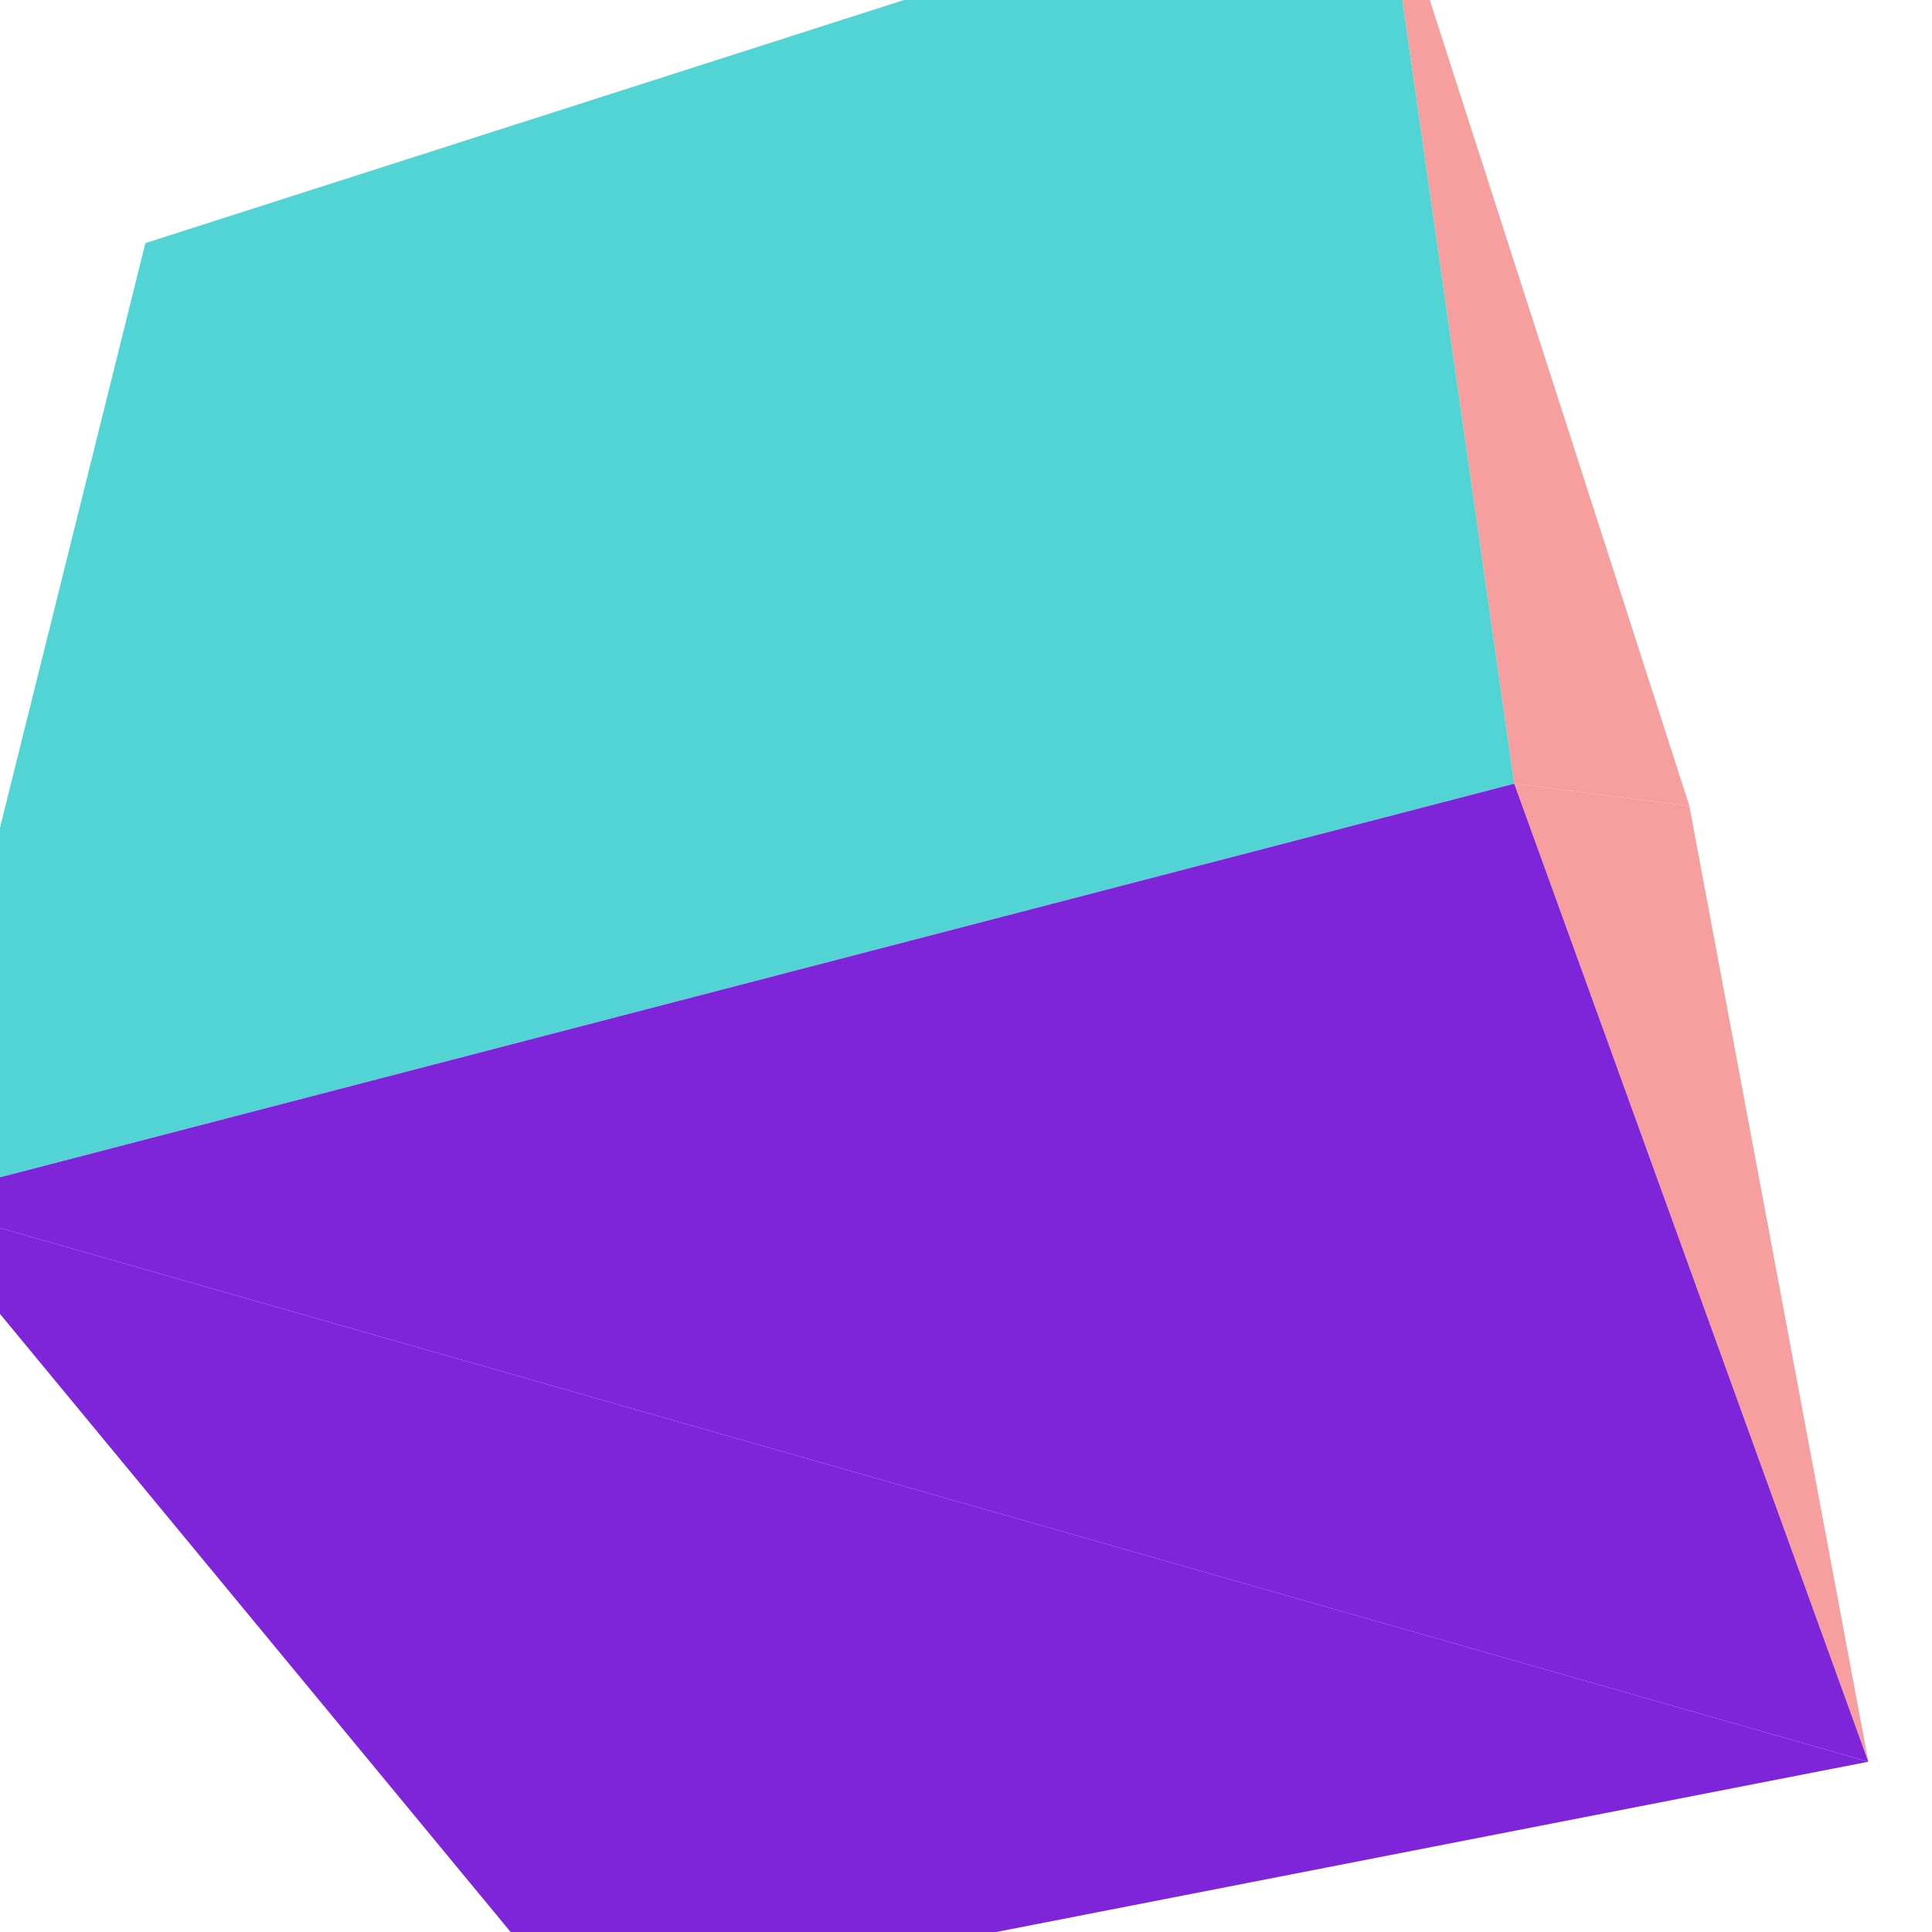
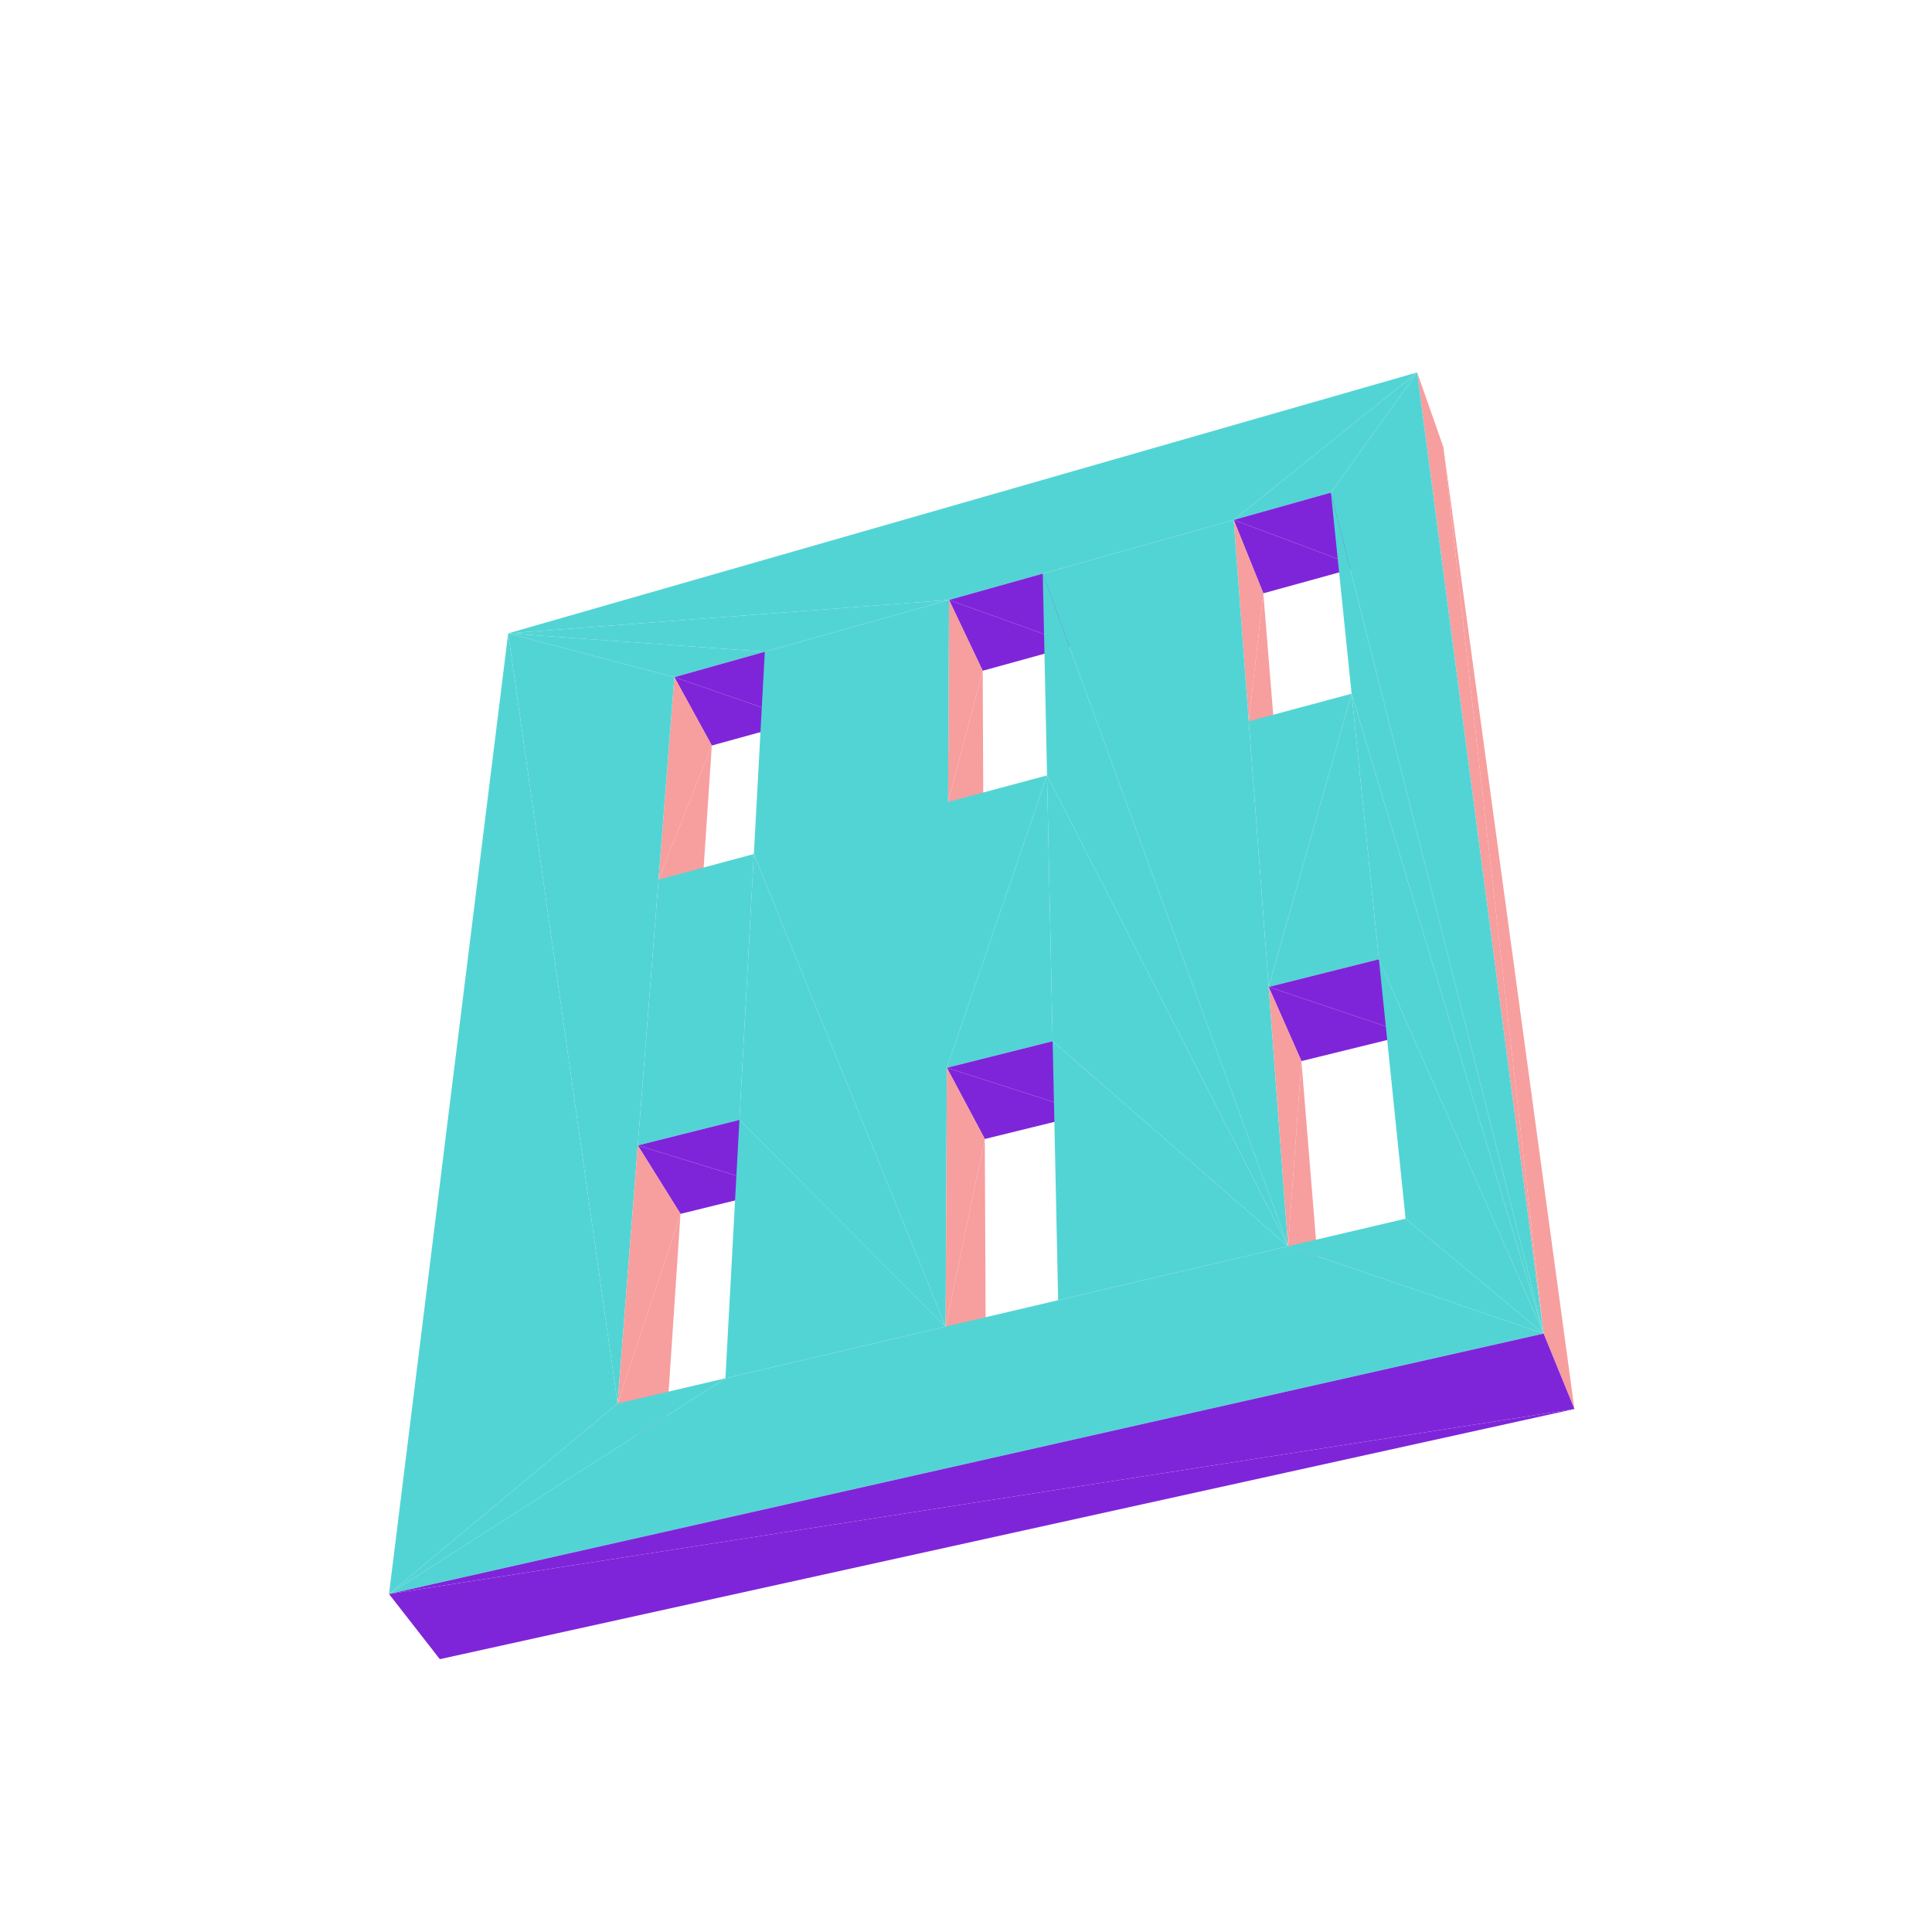
<svg xmlns="http://www.w3.org/2000/svg" viewBox="-250 -250 500 500" width="500" height="500">
-   <path d="M187.199,-41.446L107.288,-289.518L141.88,-47.184z" style="fill:rgb(247,158,158)" />
-   <path d="M233.523,205.936L-274.048,60.932L-100.398,271.128z" style="fill:rgb(127,37,217)" />
-   <path d="M187.199,-41.446L141.88,-47.184L233.523,205.936z" style="fill:rgb(247,158,158)" />
-   <path d="M141.88,-47.184L107.288,-289.518L-212.373,-187.085zM141.88,-47.184L-212.373,-187.085L-274.048,60.932z" style="fill:rgb(83,212,212)" />
-   <path d="M233.523,205.936L141.88,-47.184L-274.048,60.932z" style="fill:rgb(127,37,217)" />
+   <path d="M-118.483,-86.09L-75.478,-74.752L-52.063,-81.334z" style="fill:rgb(83,212,212)" />
+   <path d="M-42.687,-63.433L-75.478,-74.752L-65.785,-57.059z" style="fill:rgb(127,37,217)" />
+   <path d="M-4.394,-94.735L-118.483,-86.09L-52.063,-81.334z" style="fill:rgb(83,212,212)" />
+   <path d="M-42.687,-63.433L-52.063,-81.334L-75.478,-74.752z" style="fill:rgb(127,37,217)" />
+   <path d="M-118.483,-86.09L-4.394,-94.735L19.87,-101.555zM116.759,-153.621L-118.483,-86.09L69.281,-115.445zM69.281,-115.445L-118.483,-86.09L19.87,-101.555z" style="fill:rgb(83,212,212)" />
+   <path d="M28.245,-83.009L-4.394,-94.735L4.323,-76.407z" style="fill:rgb(127,37,217)" />
+   <path d="M-65.785,-57.059L-75.478,-74.752L-79.57,-22.359z" style="fill:rgb(247,158,158)" />
+   <path d="M28.245,-83.009L19.87,-101.555L-4.394,-94.735z" style="fill:rgb(127,37,217)" />
+   <path d="M-65.785,-57.059L-79.57,-22.359L-69.292,-4.597z" style="fill:rgb(247,158,158)" />
+   <path d="M101.735,-103.291L69.281,-115.445L76.945,-96.449z" style="fill:rgb(127,37,217)" />
+   <path d="M4.323,-76.407L-4.394,-94.735L-4.637,-42.456z" style="fill:rgb(247,158,158)" />
+   <path d="M116.759,-153.621L69.281,-115.445L94.44,-122.518z" style="fill:rgb(83,212,212)" />
+   <path d="M101.735,-103.291L94.44,-122.518L69.281,-115.445z" style="fill:rgb(127,37,217)" />
+   <path d="M4.323,-76.407L-4.637,-42.456L4.558,-24.022zM76.945,-96.449L69.281,-115.445L73.182,-63.326z" style="fill:rgb(247,158,158)" />
+   <path d="M-90.162,113.242L-75.478,-74.752L-118.483,-86.09z" style="fill:rgb(83,212,212)" />
+   <path d="M76.945,-96.449L73.182,-63.326L81.203,-44.182z" style="fill:rgb(247,158,158)" />
+   <path d="M-54.903,-28.975L-79.57,-22.359L-84.943,46.431zM-5.267,93.323L-4.394,-94.735L-52.063,-81.334zM-5.267,93.323L-52.063,-81.334L-54.903,-28.975zM20.974,-49.325L-4.637,-42.456L-4.956,26.339zM83.35,72.53L69.281,-115.445L19.87,-101.555zM-54.903,-28.975L-84.943,46.431L-58.635,39.822z" style="fill:rgb(83,212,212)" />
+   <path d="M123.546,-134.274L116.759,-153.621L149.484,95.126z" style="fill:rgb(247,158,158)" />
+   <path d="M-47.979,57.772L-84.943,46.431L-73.888,64.146z" style="fill:rgb(127,37,217)" />
+   <path d="M83.35,72.53L19.87,-101.555L20.974,-49.325zM99.792,-70.463L73.182,-63.326L78.327,5.419z" style="fill:rgb(83,212,212)" />
+   <path d="M-47.979,57.772L-58.635,39.822L-84.943,46.431z" style="fill:rgb(127,37,217)" />
+   <path d="M149.484,95.126L116.759,-153.621L94.44,-122.518zM-90.162,113.242L-118.483,-86.09L-149.327,162.524zM20.974,-49.325L-4.956,26.339L22.429,19.46z" style="fill:rgb(83,212,212)" />
+   <path d="M31.816,38.14L-4.956,26.339L4.866,44.77z" style="fill:rgb(127,37,217)" />
+   <path d="M-5.267,93.323L-54.903,-28.975L-58.635,39.822z" style="fill:rgb(83,212,212)" />
+   <path d="M-73.888,64.146L-84.943,46.431L-90.162,113.242z" style="fill:rgb(247,158,158)" />
+   <path d="M31.816,38.14L22.429,19.46L-4.956,26.339z" style="fill:rgb(127,37,217)" />
+   <path d="M149.484,95.126L94.44,-122.518L99.792,-70.463zM99.792,-70.463L78.327,5.419L106.857,-1.748z" style="fill:rgb(83,212,212)" />
+   <path d="M-73.888,64.146L-90.162,113.242L-78.341,130.764z" style="fill:rgb(247,158,158)" />
+   <path d="M114.861,17.708L78.327,5.419L86.806,24.61z" style="fill:rgb(127,37,217)" />
+   <path d="M83.35,72.53L20.974,-49.325L22.429,19.46z" style="fill:rgb(83,212,212)" />
+   <path d="M4.866,44.77L-4.956,26.339L-5.267,93.323z" style="fill:rgb(247,158,158)" />
+   <path d="M114.861,17.708L106.857,-1.748L78.327,5.419z" style="fill:rgb(127,37,217)" />
+   <path d="M4.866,44.77L-5.267,93.323L5.166,111.597z" style="fill:rgb(247,158,158)" />
+   <path d="M-5.267,93.323L-58.635,39.822L-62.263,106.696z" style="fill:rgb(83,212,212)" />
+   <path d="M86.806,24.61L78.327,5.419L83.35,72.53z" style="fill:rgb(247,158,158)" />
+   <path d="M149.484,95.126L99.792,-70.463L106.857,-1.748z" style="fill:rgb(83,212,212)" />
+   <path d="M123.546,-134.274L149.484,95.126L157.459,114.652z" style="fill:rgb(247,158,158)" />
+   <path d="M-62.263,106.696L-90.162,113.242L-149.327,162.524z" style="fill:rgb(83,212,212)" />
+   <path d="M86.806,24.61L83.35,72.53L92.263,91.607z" style="fill:rgb(247,158,158)" />
+   <path d="M83.35,72.53L22.429,19.46L23.846,86.492z" style="fill:rgb(83,212,212)" />
+   <path d="M157.459,114.652L-149.327,162.524L-136.174,179.392z" style="fill:rgb(127,37,217)" />
+   <path d="M-62.263,106.696L-149.327,162.524L149.484,95.126zM-5.267,93.323L-62.263,106.696L149.484,95.126zM149.484,95.126L106.857,-1.748L113.76,65.395zM23.846,86.492L-5.267,93.323L149.484,95.126zM149.484,95.126L83.35,72.53L23.846,86.492z" style="fill:rgb(83,212,212)" />
+   <path d="M157.459,114.652L149.484,95.126L-149.327,162.524z" style="fill:rgb(127,37,217)" />
+   <path d="M149.484,95.126L113.76,65.395L83.35,72.53z" style="fill:rgb(83,212,212)" />
</svg>
